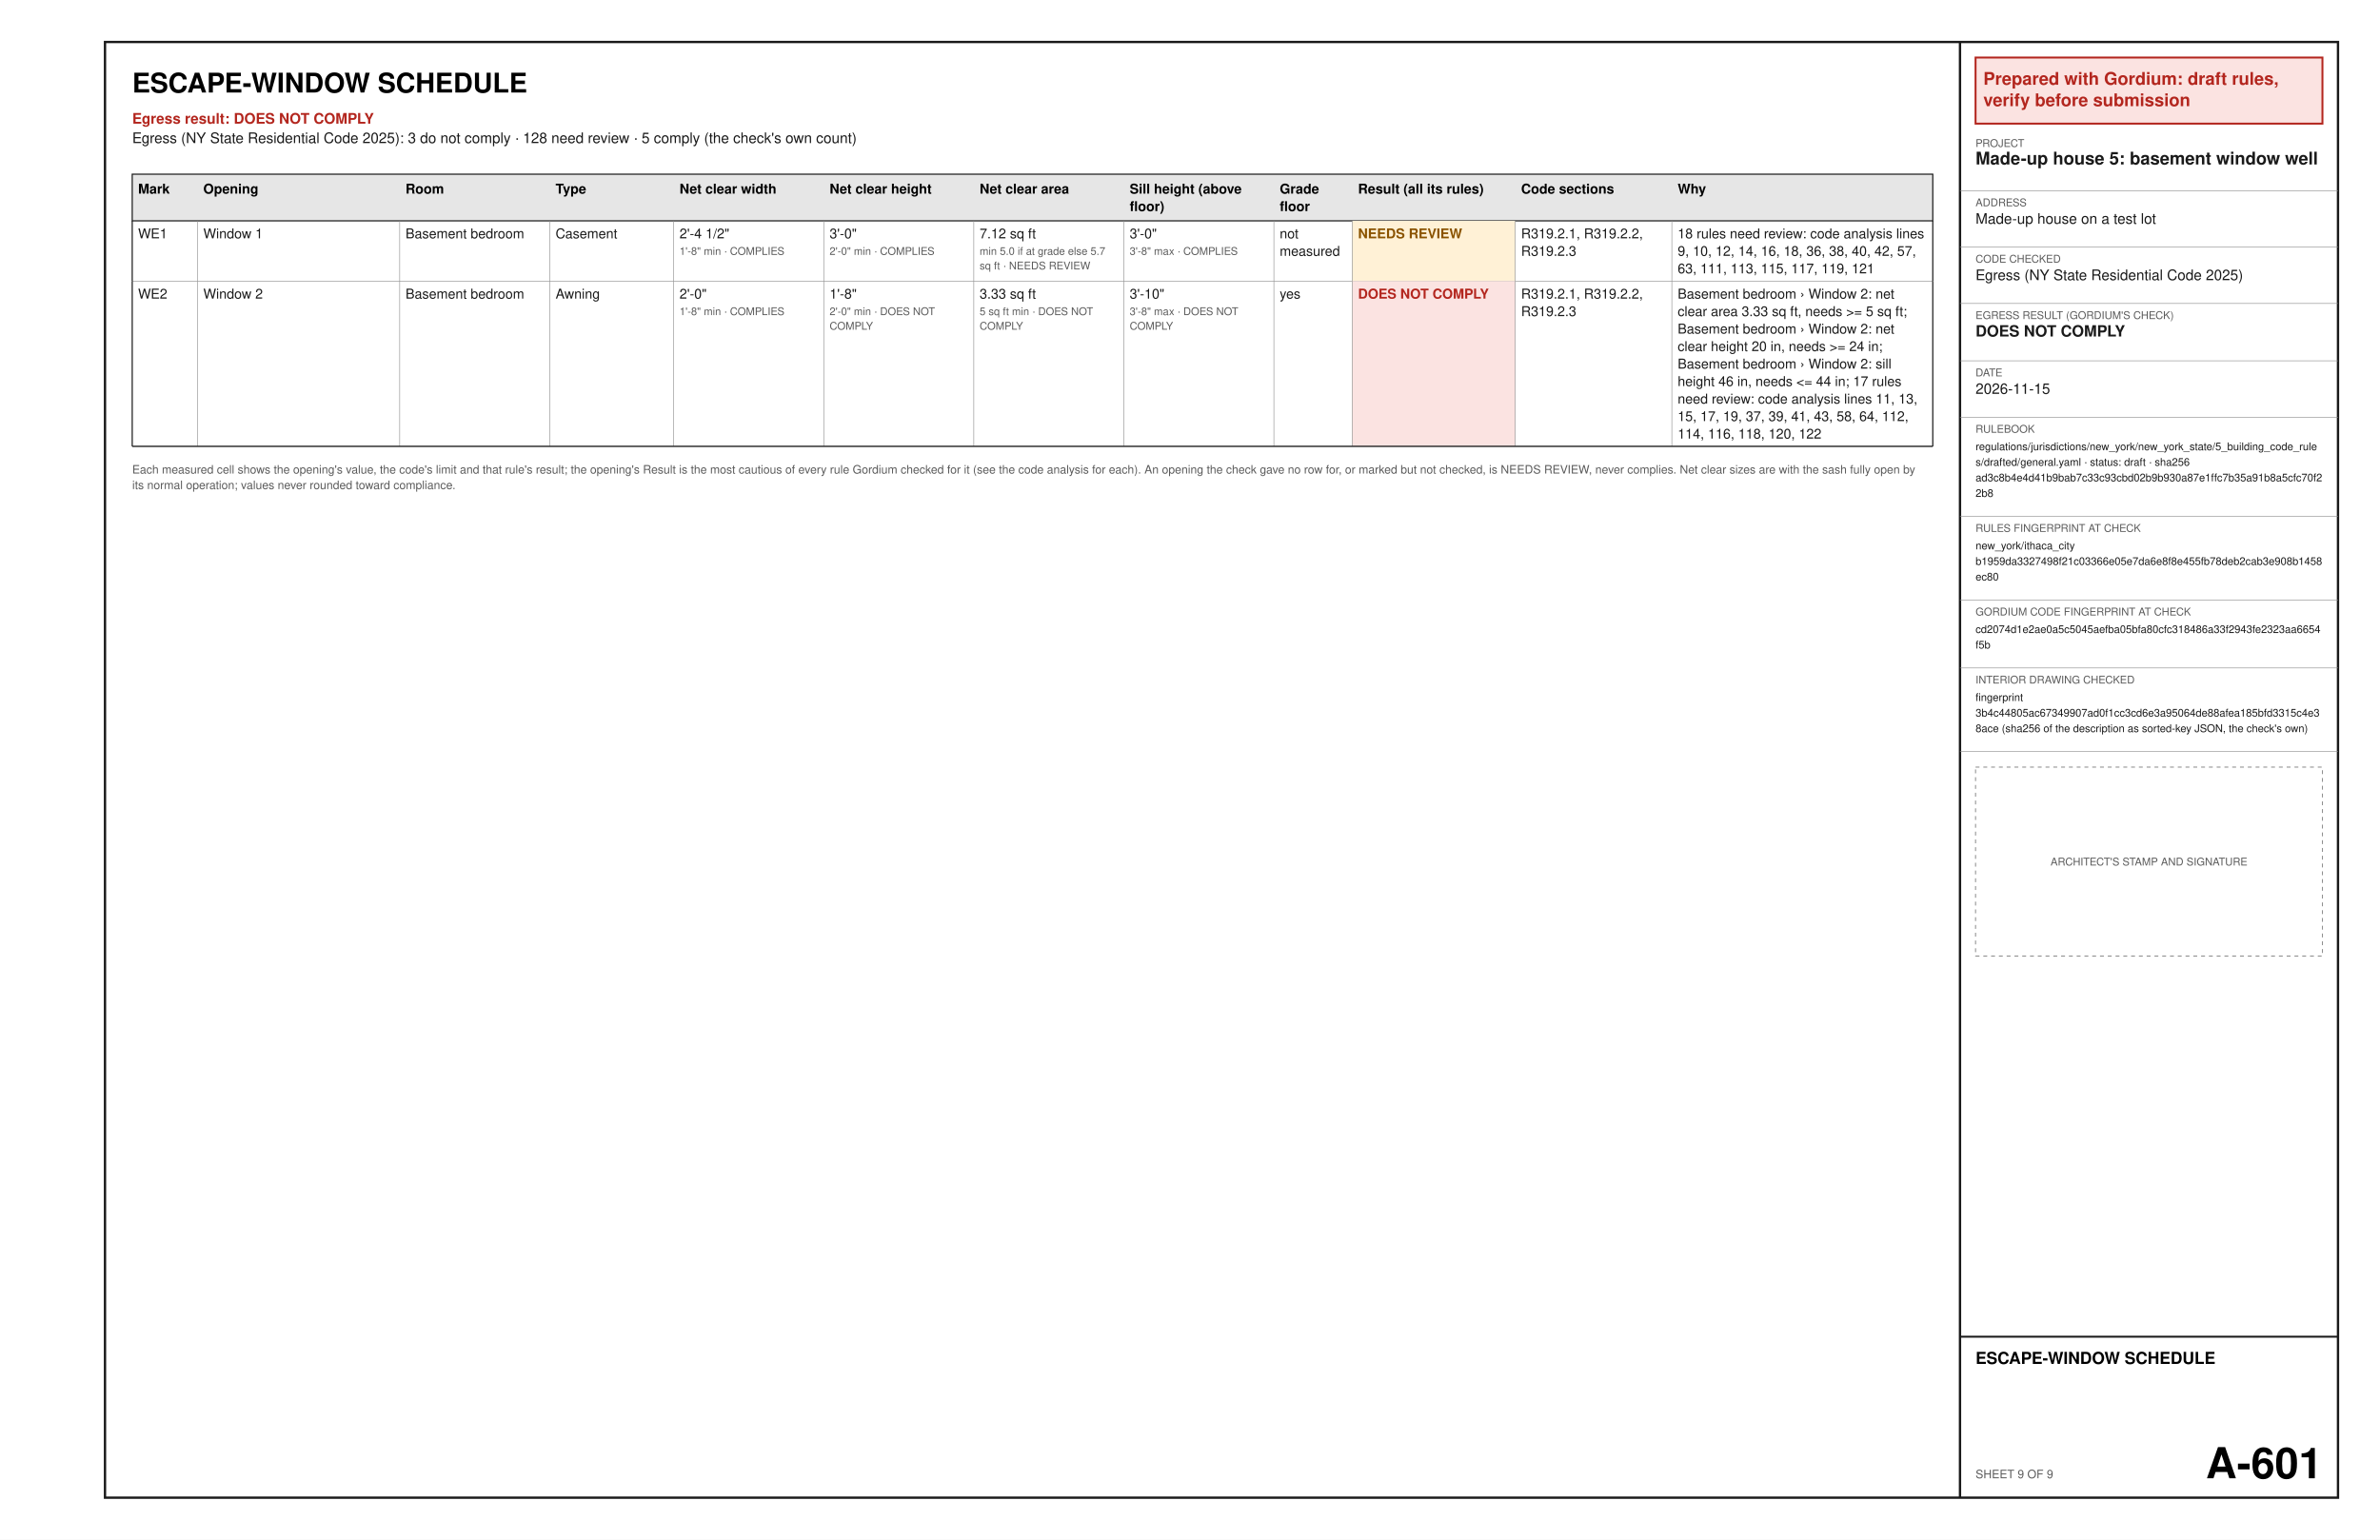
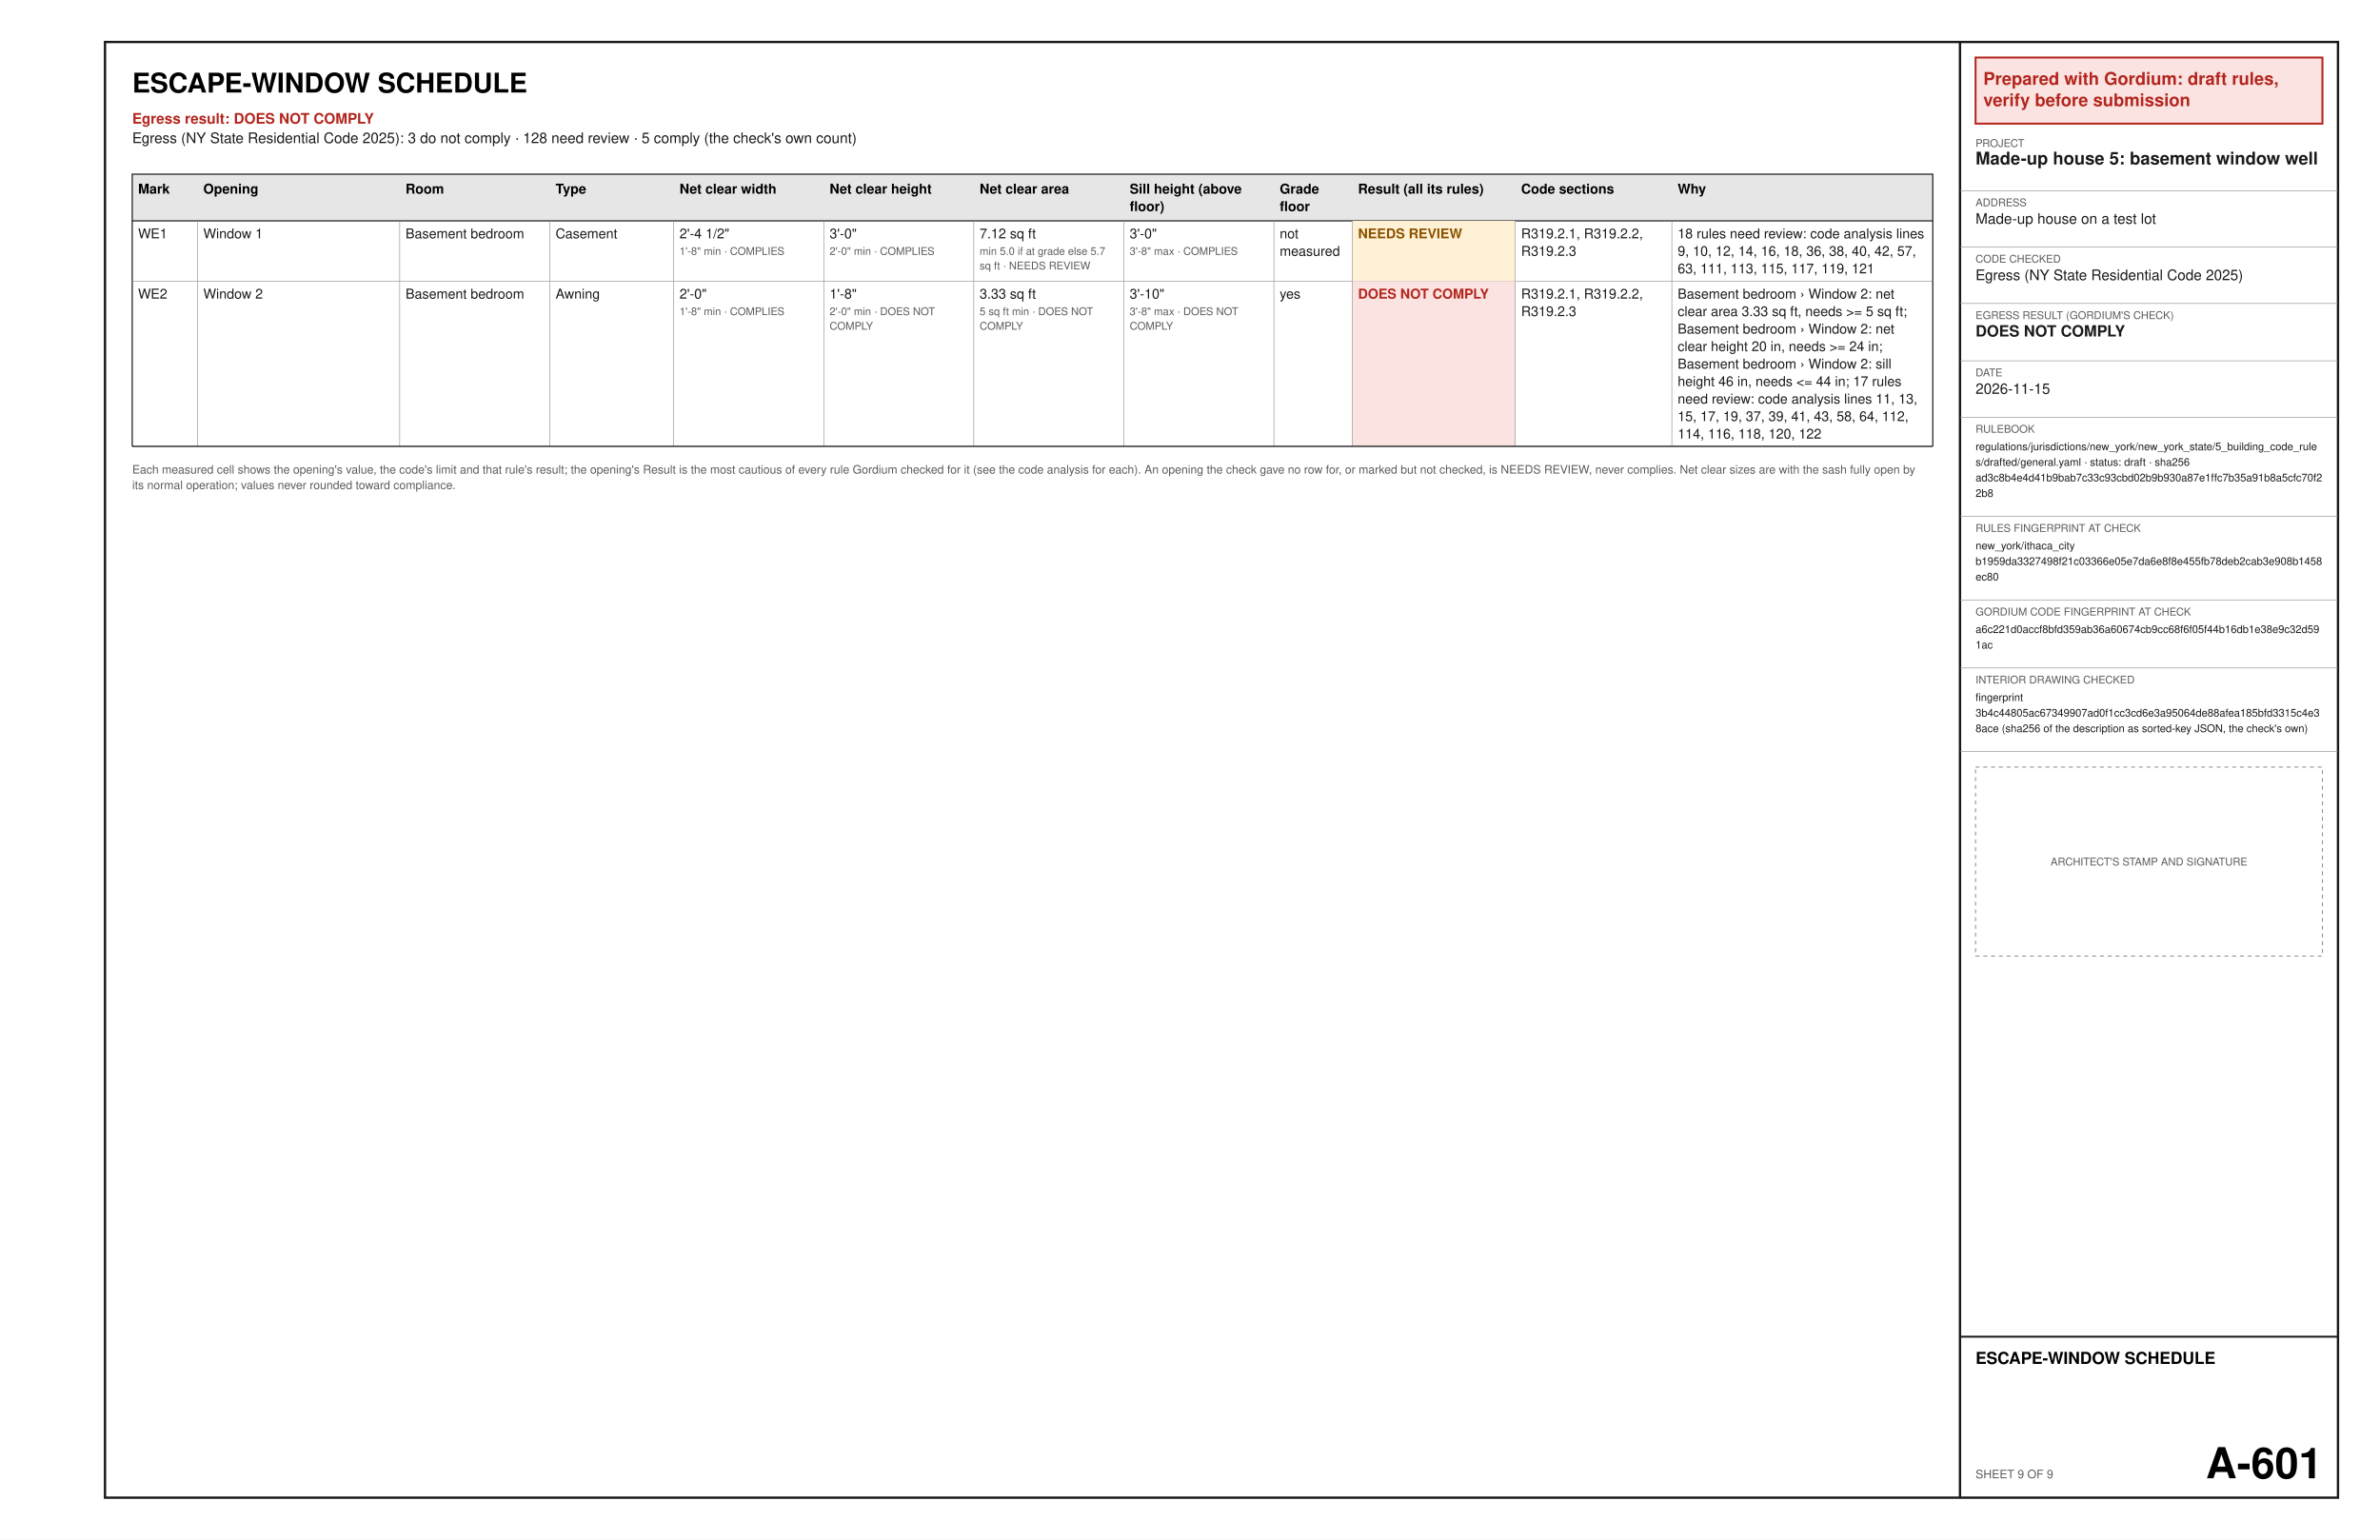
<svg xmlns="http://www.w3.org/2000/svg" width="17in" height="11in" viewBox="0 0 1224 792" font-family="Helvetica, Arial, sans-serif">
  <rect x="0" y="0" width="1224" height="792" fill="#ffffff" />
  <text x="68" y="47.6" font-size="14" font-weight="bold" text-anchor="start" fill="#000000" xml:space="preserve">ESCAPE-WINDOW SCHEDULE</text>
  <text x="68" y="63.6" font-size="7.5" font-weight="bold" text-anchor="start" fill="#b3261e" xml:space="preserve">Egress result: DOES NOT COMPLY</text>
  <text x="68" y="73.6" font-size="7.5" text-anchor="start" fill="#1a1a1a" xml:space="preserve">Egress (NY State Residential Code 2025): 3 do not comply · 128 need review · 5 comply (the check's own count)</text>
  <polygon points="68,89.6 994,89.6 994,113.6 68,113.6" fill="#e6e6e6" stroke="#1a1a1a" stroke-width="0.6" />
  <text x="71" y="99.6" font-size="7" font-weight="bold" text-anchor="start" fill="#000000" xml:space="preserve">Mark</text>
  <text x="104.55" y="99.6" font-size="7" font-weight="bold" text-anchor="start" fill="#000000" xml:space="preserve">Opening</text>
  <text x="208.56" y="99.6" font-size="7" font-weight="bold" text-anchor="start" fill="#000000" xml:space="preserve">Room</text>
  <text x="285.72" y="99.6" font-size="7" font-weight="bold" text-anchor="start" fill="#000000" xml:space="preserve">Type</text>
  <text x="349.47" y="99.6" font-size="7" font-weight="bold" text-anchor="start" fill="#000000" xml:space="preserve">Net clear width</text>
  <text x="426.64" y="99.6" font-size="7" font-weight="bold" text-anchor="start" fill="#000000" xml:space="preserve">Net clear height</text>
  <text x="503.8" y="99.6" font-size="7" font-weight="bold" text-anchor="start" fill="#000000" xml:space="preserve">Net clear area</text>
  <text x="580.97" y="99.6" font-size="7" font-weight="bold" text-anchor="start" fill="#000000" xml:space="preserve">Sill height (above</text>
  <text x="580.97" y="108.6" font-size="7" font-weight="bold" text-anchor="start" fill="#000000" xml:space="preserve">floor)</text>
  <text x="658.14" y="99.6" font-size="7" font-weight="bold" text-anchor="start" fill="#000000" xml:space="preserve">Grade</text>
  <text x="658.14" y="108.6" font-size="7" font-weight="bold" text-anchor="start" fill="#000000" xml:space="preserve">floor</text>
  <text x="698.4" y="99.6" font-size="7" font-weight="bold" text-anchor="start" fill="#000000" xml:space="preserve">Result (all its rules)</text>
  <text x="782.28" y="99.6" font-size="7" font-weight="bold" text-anchor="start" fill="#000000" xml:space="preserve">Code sections</text>
  <text x="862.8" y="99.6" font-size="7" font-weight="bold" text-anchor="start" fill="#000000" xml:space="preserve">Why</text>
  <text x="71" y="122.6" font-size="7" text-anchor="start" fill="#1a1a1a" xml:space="preserve">WE1</text>
  <text x="104.55" y="122.6" font-size="7" text-anchor="start" fill="#1a1a1a" xml:space="preserve">Window 1</text>
  <text x="208.56" y="122.6" font-size="7" text-anchor="start" fill="#1a1a1a" xml:space="preserve">Basement bedroom</text>
  <text x="285.72" y="122.6" font-size="7" text-anchor="start" fill="#1a1a1a" xml:space="preserve">Casement</text>
  <text x="349.47" y="122.6" font-size="7" text-anchor="start" fill="#1a1a1a" xml:space="preserve">2'-4 1/2"</text>
  <text x="349.47" y="131.1" font-size="5.5" text-anchor="start" fill="#5a5a5a" xml:space="preserve">1'-8" min · COMPLIES</text>
  <text x="426.64" y="122.6" font-size="7" text-anchor="start" fill="#1a1a1a" xml:space="preserve">3'-0"</text>
  <text x="426.64" y="131.1" font-size="5.5" text-anchor="start" fill="#5a5a5a" xml:space="preserve">2'-0" min · COMPLIES</text>
  <text x="503.8" y="122.6" font-size="7" text-anchor="start" fill="#1a1a1a" xml:space="preserve">7.12 sq ft</text>
  <text x="503.8" y="131.1" font-size="5.5" text-anchor="start" fill="#5a5a5a" xml:space="preserve">min 5.0 if at grade else 5.7</text>
  <text x="503.8" y="138.6" font-size="5.5" text-anchor="start" fill="#5a5a5a" xml:space="preserve">sq ft · NEEDS REVIEW</text>
  <text x="580.97" y="122.6" font-size="7" text-anchor="start" fill="#1a1a1a" xml:space="preserve">3'-0"</text>
  <text x="580.97" y="131.1" font-size="5.5" text-anchor="start" fill="#5a5a5a" xml:space="preserve">3'-8" max · COMPLIES</text>
  <text x="658.14" y="122.6" font-size="7" text-anchor="start" fill="#1a1a1a" xml:space="preserve">not</text>
  <text x="658.14" y="131.6" font-size="7" text-anchor="start" fill="#1a1a1a" xml:space="preserve">measured</text>
  <polygon points="695.4,113.6 779.28,113.6 779.28,144.6 695.4,144.6" fill="#fff1d6" />
  <text x="698.4" y="122.6" font-size="7" font-weight="bold" text-anchor="start" fill="#8a5300" xml:space="preserve">NEEDS REVIEW</text>
  <text x="782.28" y="122.6" font-size="7" text-anchor="start" fill="#1a1a1a" xml:space="preserve">R319.2.1, R319.2.2,</text>
  <text x="782.28" y="131.6" font-size="7" text-anchor="start" fill="#1a1a1a" xml:space="preserve">R319.2.3</text>
  <text x="862.8" y="122.6" font-size="7" text-anchor="start" fill="#1a1a1a" xml:space="preserve">18 rules need review: code analysis lines</text>
  <text x="862.8" y="131.6" font-size="7" text-anchor="start" fill="#1a1a1a" xml:space="preserve">9, 10, 12, 14, 16, 18, 36, 38, 40, 42, 57,</text>
  <text x="862.8" y="140.6" font-size="7" text-anchor="start" fill="#1a1a1a" xml:space="preserve">63, 111, 113, 115, 117, 119, 121</text>
  <line x1="68" y1="144.6" x2="994" y2="144.6" stroke="#8c8c8c" stroke-width="0.3" />
  <line x1="101.55" y1="113.6" x2="101.55" y2="144.6" stroke="#8c8c8c" stroke-width="0.3" />
  <line x1="205.56" y1="113.6" x2="205.56" y2="144.6" stroke="#8c8c8c" stroke-width="0.3" />
  <line x1="282.72" y1="113.6" x2="282.72" y2="144.6" stroke="#8c8c8c" stroke-width="0.3" />
  <line x1="346.47" y1="113.6" x2="346.47" y2="144.6" stroke="#8c8c8c" stroke-width="0.3" />
  <line x1="423.64" y1="113.6" x2="423.64" y2="144.6" stroke="#8c8c8c" stroke-width="0.3" />
  <line x1="500.8" y1="113.6" x2="500.8" y2="144.6" stroke="#8c8c8c" stroke-width="0.3" />
  <line x1="577.97" y1="113.6" x2="577.97" y2="144.6" stroke="#8c8c8c" stroke-width="0.3" />
  <line x1="655.14" y1="113.6" x2="655.14" y2="144.6" stroke="#8c8c8c" stroke-width="0.3" />
  <line x1="695.4" y1="113.6" x2="695.4" y2="144.6" stroke="#8c8c8c" stroke-width="0.3" />
  <line x1="779.28" y1="113.6" x2="779.28" y2="144.6" stroke="#8c8c8c" stroke-width="0.3" />
  <line x1="859.8" y1="113.6" x2="859.8" y2="144.6" stroke="#8c8c8c" stroke-width="0.3" />
  <line x1="68" y1="113.6" x2="68" y2="144.6" stroke="#1a1a1a" stroke-width="0.6" />
  <line x1="994" y1="113.6" x2="994" y2="144.6" stroke="#1a1a1a" stroke-width="0.6" />
  <text x="71" y="153.6" font-size="7" text-anchor="start" fill="#1a1a1a" xml:space="preserve">WE2</text>
  <text x="104.55" y="153.6" font-size="7" text-anchor="start" fill="#1a1a1a" xml:space="preserve">Window 2</text>
  <text x="208.56" y="153.6" font-size="7" text-anchor="start" fill="#1a1a1a" xml:space="preserve">Basement bedroom</text>
  <text x="285.72" y="153.6" font-size="7" text-anchor="start" fill="#1a1a1a" xml:space="preserve">Awning</text>
  <text x="349.47" y="153.6" font-size="7" text-anchor="start" fill="#1a1a1a" xml:space="preserve">2'-0"</text>
  <text x="349.47" y="162.1" font-size="5.5" text-anchor="start" fill="#5a5a5a" xml:space="preserve">1'-8" min · COMPLIES</text>
  <text x="426.64" y="153.6" font-size="7" text-anchor="start" fill="#1a1a1a" xml:space="preserve">1'-8"</text>
  <text x="426.64" y="162.1" font-size="5.5" text-anchor="start" fill="#5a5a5a" xml:space="preserve">2'-0" min · DOES NOT</text>
  <text x="426.64" y="169.6" font-size="5.5" text-anchor="start" fill="#5a5a5a" xml:space="preserve">COMPLY</text>
  <text x="503.8" y="153.6" font-size="7" text-anchor="start" fill="#1a1a1a" xml:space="preserve">3.33 sq ft</text>
  <text x="503.8" y="162.1" font-size="5.5" text-anchor="start" fill="#5a5a5a" xml:space="preserve">5 sq ft min · DOES NOT</text>
  <text x="503.8" y="169.6" font-size="5.5" text-anchor="start" fill="#5a5a5a" xml:space="preserve">COMPLY</text>
  <text x="580.97" y="153.6" font-size="7" text-anchor="start" fill="#1a1a1a" xml:space="preserve">3'-10"</text>
  <text x="580.97" y="162.1" font-size="5.5" text-anchor="start" fill="#5a5a5a" xml:space="preserve">3'-8" max · DOES NOT</text>
  <text x="580.97" y="169.6" font-size="5.5" text-anchor="start" fill="#5a5a5a" xml:space="preserve">COMPLY</text>
  <text x="658.14" y="153.6" font-size="7" text-anchor="start" fill="#1a1a1a" xml:space="preserve">yes</text>
  <polygon points="695.4,144.6 779.28,144.6 779.28,229.6 695.4,229.6" fill="#fbe3e1" />
  <text x="698.4" y="153.6" font-size="7" font-weight="bold" text-anchor="start" fill="#b3261e" xml:space="preserve">DOES NOT COMPLY</text>
  <text x="782.28" y="153.6" font-size="7" text-anchor="start" fill="#1a1a1a" xml:space="preserve">R319.2.1, R319.2.2,</text>
  <text x="782.28" y="162.6" font-size="7" text-anchor="start" fill="#1a1a1a" xml:space="preserve">R319.2.3</text>
  <text x="862.8" y="153.6" font-size="7" text-anchor="start" fill="#1a1a1a" xml:space="preserve">Basement bedroom › Window 2: net</text>
  <text x="862.8" y="162.6" font-size="7" text-anchor="start" fill="#1a1a1a" xml:space="preserve">clear area 3.33 sq ft, needs &gt;= 5 sq ft;</text>
  <text x="862.8" y="171.6" font-size="7" text-anchor="start" fill="#1a1a1a" xml:space="preserve">Basement bedroom › Window 2: net</text>
  <text x="862.8" y="180.6" font-size="7" text-anchor="start" fill="#1a1a1a" xml:space="preserve">clear height 20 in, needs &gt;= 24 in;</text>
  <text x="862.8" y="189.6" font-size="7" text-anchor="start" fill="#1a1a1a" xml:space="preserve">Basement bedroom › Window 2: sill</text>
  <text x="862.8" y="198.6" font-size="7" text-anchor="start" fill="#1a1a1a" xml:space="preserve">height 46 in, needs &lt;= 44 in; 17 rules</text>
  <text x="862.8" y="207.6" font-size="7" text-anchor="start" fill="#1a1a1a" xml:space="preserve">need review: code analysis lines 11, 13,</text>
  <text x="862.8" y="216.6" font-size="7" text-anchor="start" fill="#1a1a1a" xml:space="preserve">15, 17, 19, 37, 39, 41, 43, 58, 64, 112,</text>
  <text x="862.8" y="225.6" font-size="7" text-anchor="start" fill="#1a1a1a" xml:space="preserve">114, 116, 118, 120, 122</text>
  <line x1="68" y1="229.6" x2="994" y2="229.6" stroke="#8c8c8c" stroke-width="0.3" />
  <line x1="101.55" y1="144.6" x2="101.55" y2="229.6" stroke="#8c8c8c" stroke-width="0.3" />
  <line x1="205.56" y1="144.6" x2="205.56" y2="229.6" stroke="#8c8c8c" stroke-width="0.3" />
  <line x1="282.72" y1="144.6" x2="282.72" y2="229.6" stroke="#8c8c8c" stroke-width="0.3" />
  <line x1="346.47" y1="144.6" x2="346.47" y2="229.6" stroke="#8c8c8c" stroke-width="0.3" />
  <line x1="423.64" y1="144.6" x2="423.64" y2="229.6" stroke="#8c8c8c" stroke-width="0.3" />
  <line x1="500.8" y1="144.6" x2="500.8" y2="229.6" stroke="#8c8c8c" stroke-width="0.3" />
  <line x1="577.97" y1="144.6" x2="577.97" y2="229.6" stroke="#8c8c8c" stroke-width="0.3" />
  <line x1="655.14" y1="144.6" x2="655.14" y2="229.6" stroke="#8c8c8c" stroke-width="0.3" />
  <line x1="695.4" y1="144.6" x2="695.4" y2="229.6" stroke="#8c8c8c" stroke-width="0.3" />
  <line x1="779.28" y1="144.6" x2="779.28" y2="229.6" stroke="#8c8c8c" stroke-width="0.3" />
  <line x1="859.8" y1="144.6" x2="859.8" y2="229.6" stroke="#8c8c8c" stroke-width="0.3" />
  <line x1="68" y1="144.6" x2="68" y2="229.6" stroke="#1a1a1a" stroke-width="0.6" />
  <line x1="994" y1="144.6" x2="994" y2="229.6" stroke="#1a1a1a" stroke-width="0.6" />
  <line x1="68" y1="229.6" x2="994" y2="229.6" stroke="#1a1a1a" stroke-width="0.6" />
  <text x="68" y="243.6" font-size="6" text-anchor="start" fill="#5a5a5a" xml:space="preserve">Each measured cell shows the opening's value, the code's limit and that rule's result; the opening's Result is the most cautious of every rule Gordium checked for it (see the code analysis for each). An opening the check gave no row for, or marked but not checked, is NEEDS REVIEW, never complies. Net clear sizes are with the sash fully open by</text>
  <text x="68" y="251.6" font-size="6" text-anchor="start" fill="#5a5a5a" xml:space="preserve">its normal operation; values never rounded toward compliance.</text>
  <polygon points="54,21.6 1202.4,21.6 1202.4,770.4 54,770.4" fill="none" stroke="#1a1a1a" stroke-width="1.2" />
  <line x1="1008" y1="21.6" x2="1008" y2="770.4" stroke="#1a1a1a" stroke-width="1.2" />
  <polygon points="1016,29.6 1194.4,29.6 1194.4,63.6 1016,63.6" fill="#fbe3e1" stroke="#b3261e" stroke-width="1" />
  <text x="1020" y="43.6" font-size="9" font-weight="bold" text-anchor="start" fill="#b3261e" xml:space="preserve">Prepared with Gordium: draft rules,</text>
  <text x="1020" y="54.6" font-size="9" font-weight="bold" text-anchor="start" fill="#b3261e" xml:space="preserve">verify before submission</text>
  <text x="1016" y="75.6" font-size="5.5" text-anchor="start" fill="#5a5a5a" xml:space="preserve">PROJECT</text>
  <text x="1016" y="84.6" font-size="9" font-weight="bold" text-anchor="start" fill="#1a1a1a" xml:space="preserve">Made-up house 5: basement window well</text>
  <line x1="1008" y1="98.1" x2="1202.4" y2="98.1" stroke="#8c8c8c" stroke-width="0.3" />
  <text x="1016" y="106.1" font-size="5.5" text-anchor="start" fill="#5a5a5a" xml:space="preserve">ADDRESS</text>
  <text x="1016" y="115.1" font-size="7.5" text-anchor="start" fill="#1a1a1a" xml:space="preserve">Made-up house on a test lot</text>
  <line x1="1008" y1="127.1" x2="1202.4" y2="127.1" stroke="#8c8c8c" stroke-width="0.3" />
  <text x="1016" y="135.1" font-size="5.5" text-anchor="start" fill="#5a5a5a" xml:space="preserve">CODE CHECKED</text>
  <text x="1016" y="144.1" font-size="7.5" text-anchor="start" fill="#1a1a1a" xml:space="preserve">Egress (NY State Residential Code 2025)</text>
  <line x1="1008" y1="156.1" x2="1202.4" y2="156.1" stroke="#8c8c8c" stroke-width="0.3" />
  <text x="1016" y="164.1" font-size="5.5" text-anchor="start" fill="#5a5a5a" xml:space="preserve">EGRESS RESULT (GORDIUM'S CHECK)</text>
  <text x="1016" y="173.1" font-size="8" font-weight="bold" text-anchor="start" fill="#1a1a1a" xml:space="preserve">DOES NOT COMPLY</text>
  <line x1="1008" y1="185.6" x2="1202.4" y2="185.6" stroke="#8c8c8c" stroke-width="0.3" />
  <text x="1016" y="193.6" font-size="5.5" text-anchor="start" fill="#5a5a5a" xml:space="preserve">DATE</text>
  <text x="1016" y="202.6" font-size="7.5" text-anchor="start" fill="#1a1a1a" xml:space="preserve">2026-11-15</text>
  <line x1="1008" y1="214.6" x2="1202.4" y2="214.6" stroke="#8c8c8c" stroke-width="0.3" />
  <text x="1016" y="222.6" font-size="5.5" text-anchor="start" fill="#5a5a5a" xml:space="preserve">RULEBOOK</text>
  <text x="1016" y="231.6" font-size="5.5" text-anchor="start" fill="#1a1a1a" xml:space="preserve">regulations/jurisdictions/new_york/new_york_state/5_building_code_rule</text>
  <text x="1016" y="239.6" font-size="5.5" text-anchor="start" fill="#1a1a1a" xml:space="preserve">s/drafted/general.yaml · status: draft · sha256</text>
  <text x="1016" y="247.6" font-size="5.5" text-anchor="start" fill="#1a1a1a" xml:space="preserve">ad3c8b4e4d41b9bab7c33c93cbd02b9b930a87e1ffc7b35a91b8a5cfc70f2</text>
  <text x="1016" y="255.6" font-size="5.5" text-anchor="start" fill="#1a1a1a" xml:space="preserve">2b8</text>
  <line x1="1008" y1="265.6" x2="1202.4" y2="265.6" stroke="#8c8c8c" stroke-width="0.3" />
  <text x="1016" y="273.6" font-size="5.5" text-anchor="start" fill="#5a5a5a" xml:space="preserve">RULES FINGERPRINT AT CHECK</text>
  <text x="1016" y="282.6" font-size="5.5" text-anchor="start" fill="#1a1a1a" xml:space="preserve">new_york/ithaca_city</text>
  <text x="1016" y="290.6" font-size="5.5" text-anchor="start" fill="#1a1a1a" xml:space="preserve">b1959da3327498f21c03366e05e7da6e8f8e455fb78deb2cab3e908b1458</text>
  <text x="1016" y="298.6" font-size="5.5" text-anchor="start" fill="#1a1a1a" xml:space="preserve">ec80</text>
  <line x1="1008" y1="308.6" x2="1202.4" y2="308.6" stroke="#8c8c8c" stroke-width="0.3" />
  <text x="1016" y="316.6" font-size="5.5" text-anchor="start" fill="#5a5a5a" xml:space="preserve">GORDIUM CODE FINGERPRINT AT CHECK</text>
-   <text x="1016" y="325.6" font-size="5.5" text-anchor="start" fill="#1a1a1a" xml:space="preserve">cd2074d1e2ae0a5c5045aefba05bfa80cfc318486a33f2943fe2323aa6654</text>
-   <text x="1016" y="333.6" font-size="5.5" text-anchor="start" fill="#1a1a1a" xml:space="preserve">f5b</text>
+   <text x="1016" y="325.6" font-size="5.5" text-anchor="start" fill="#1a1a1a" xml:space="preserve">a6c221d0accf8bfd359ab36a60674cb9cc68f6f05f44b16db1e38e9c32d59</text>
+   <text x="1016" y="333.6" font-size="5.5" text-anchor="start" fill="#1a1a1a" xml:space="preserve">1ac</text>
  <line x1="1008" y1="343.6" x2="1202.4" y2="343.6" stroke="#8c8c8c" stroke-width="0.3" />
  <text x="1016" y="351.6" font-size="5.5" text-anchor="start" fill="#5a5a5a" xml:space="preserve">INTERIOR DRAWING CHECKED</text>
  <text x="1016" y="360.6" font-size="5.5" text-anchor="start" fill="#1a1a1a" xml:space="preserve">fingerprint</text>
  <text x="1016" y="368.6" font-size="5.5" text-anchor="start" fill="#1a1a1a" xml:space="preserve">3b4c44805ac67349907ad0f1cc3cd6e3a95064de88afea185bfd3315c4e3</text>
  <text x="1016" y="376.6" font-size="5.5" text-anchor="start" fill="#1a1a1a" xml:space="preserve">8ace (sha256 of the description as sorted-key JSON, the check's own)</text>
  <line x1="1008" y1="386.6" x2="1202.4" y2="386.6" stroke="#8c8c8c" stroke-width="0.3" />
  <polygon points="1016,394.6 1194.4,394.6 1194.4,491.8 1016,491.8" fill="none" stroke="#8c8c8c" stroke-width="0.5" stroke-dasharray="2 2" />
  <text x="1105.2" y="445.2" font-size="5.5" text-anchor="middle" fill="#5a5a5a" xml:space="preserve">ARCHITECT'S STAMP AND SIGNATURE</text>
  <line x1="1008" y1="687.6" x2="1202.4" y2="687.6" stroke="#1a1a1a" stroke-width="1" />
  <text x="1016" y="701.6" font-size="8.5" font-weight="bold" text-anchor="start" fill="#000000" xml:space="preserve">ESCAPE-WINDOW SCHEDULE</text>
  <text x="1016" y="760.4" font-size="6" text-anchor="start" fill="#5a5a5a" xml:space="preserve">SHEET 9 OF 9</text>
  <text x="1194.4" y="760.4" font-size="22" font-weight="bold" text-anchor="end" fill="#000000" xml:space="preserve">A-601</text>
</svg>
